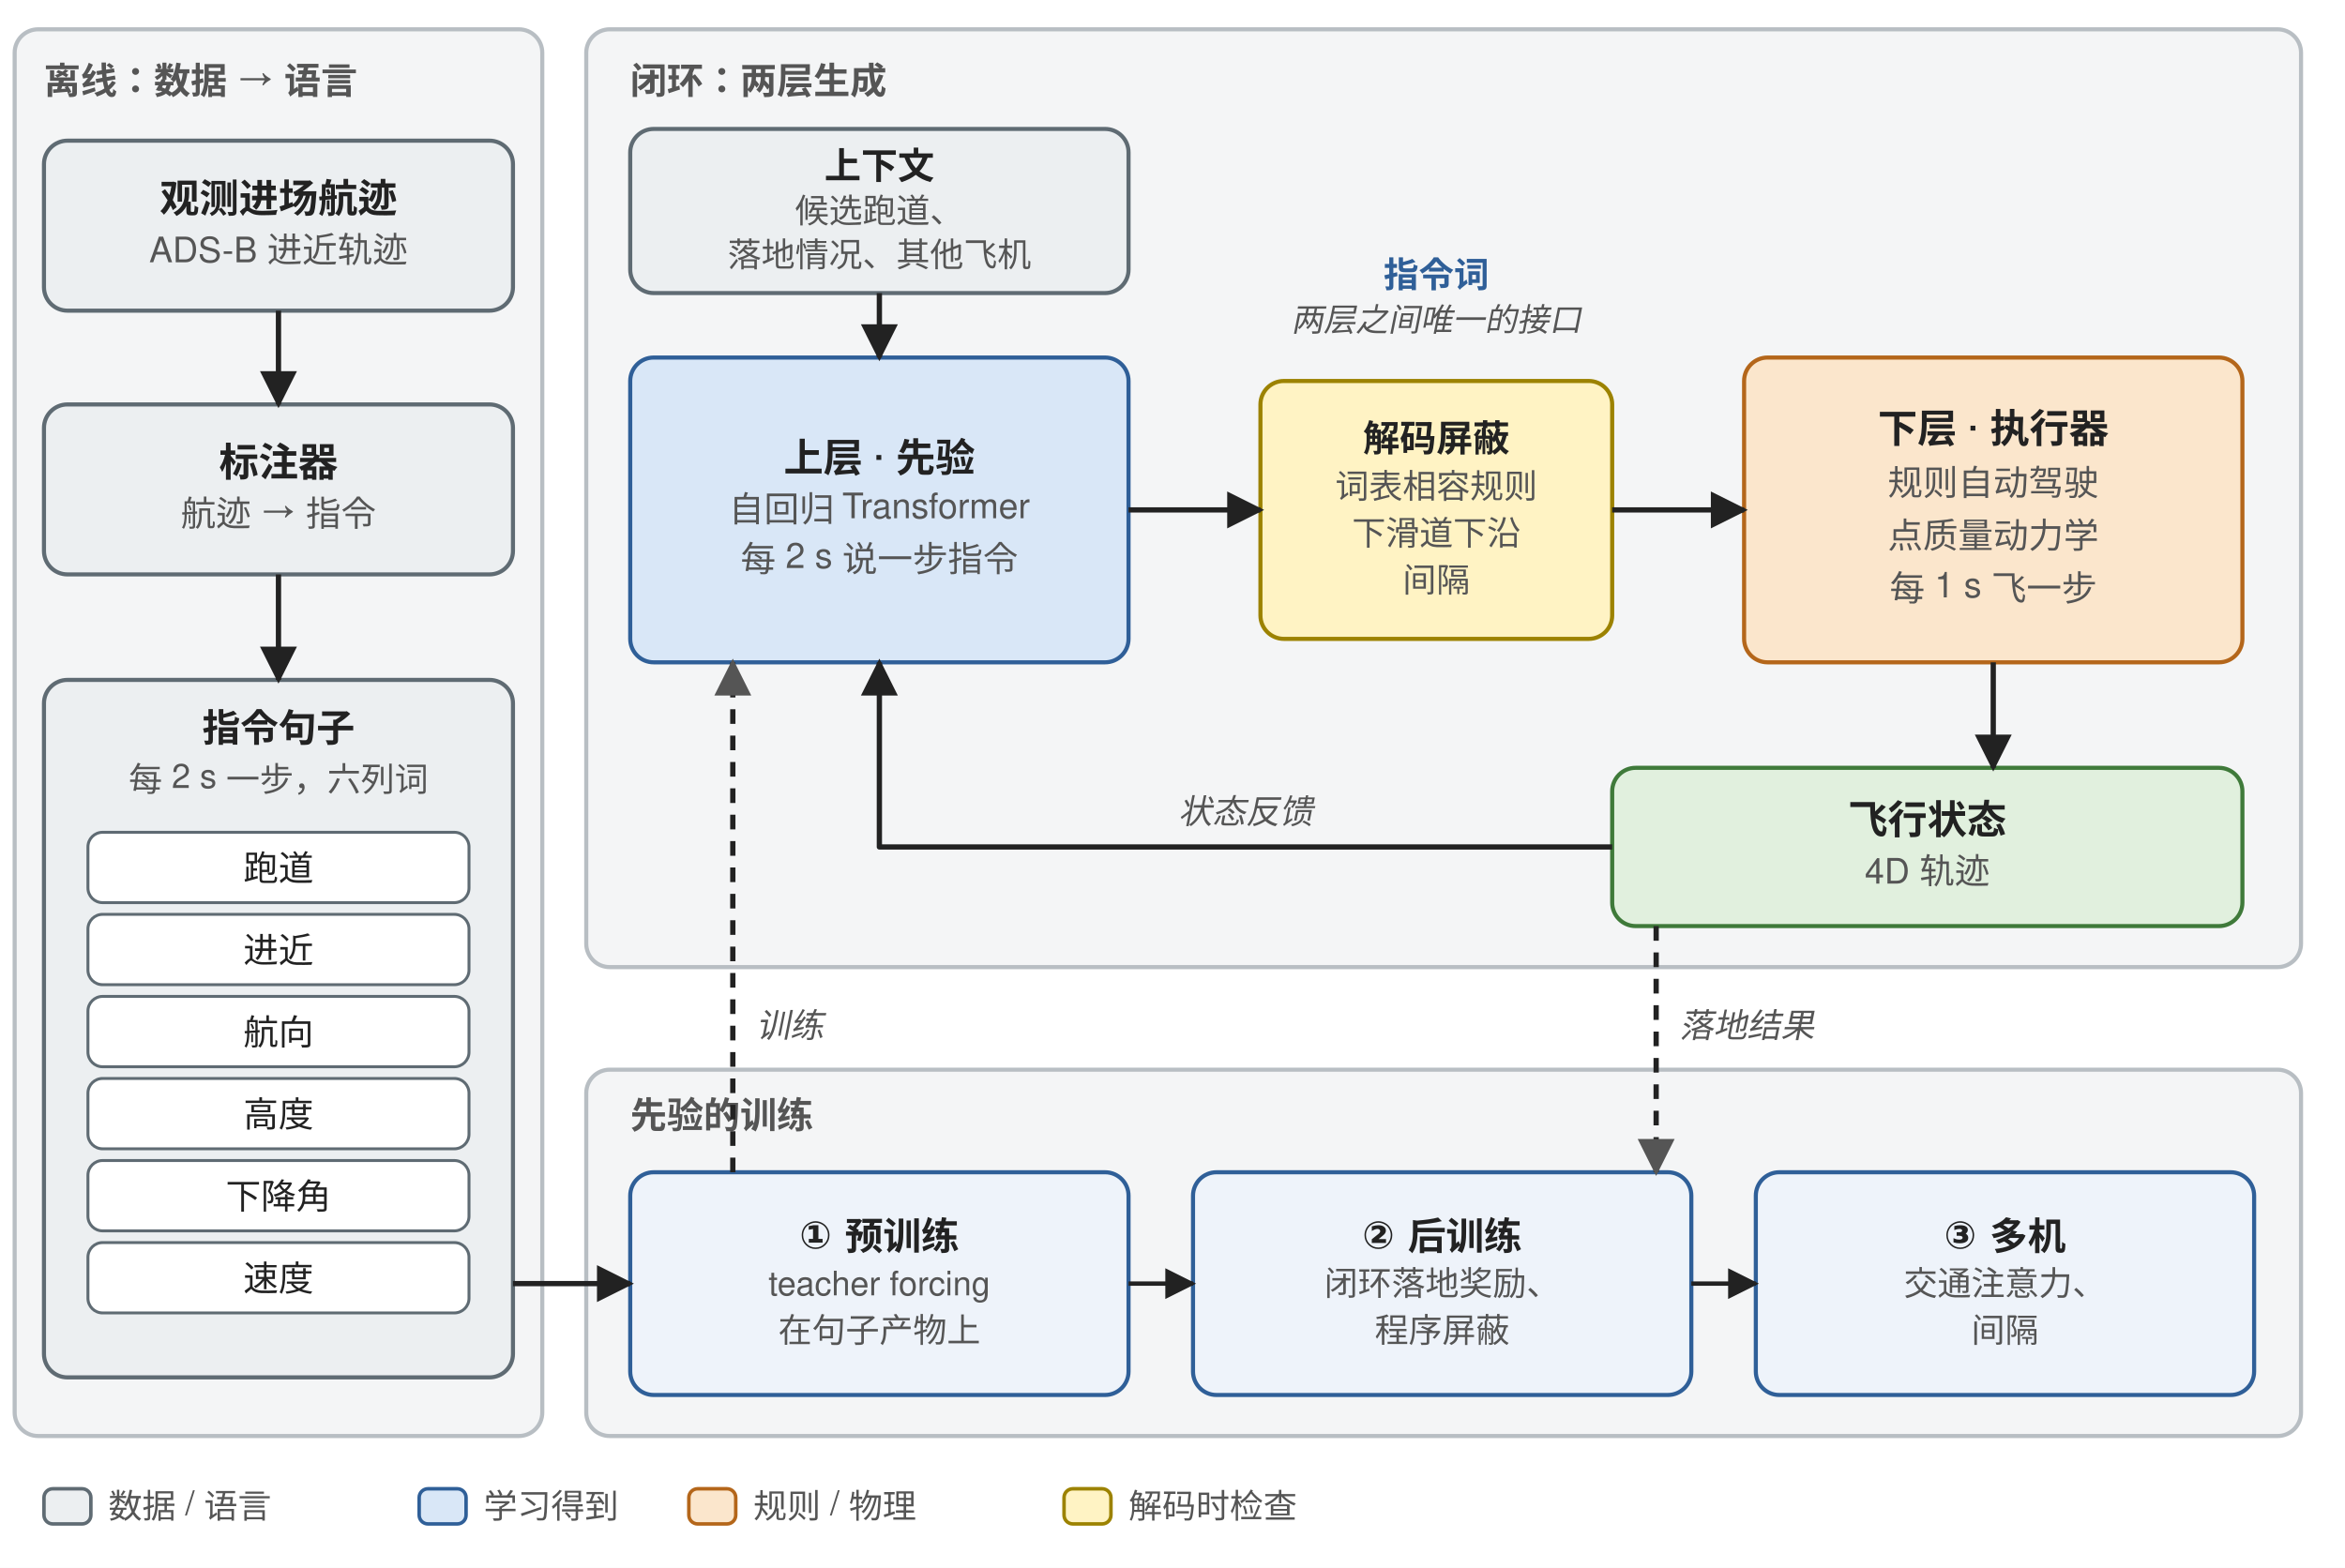
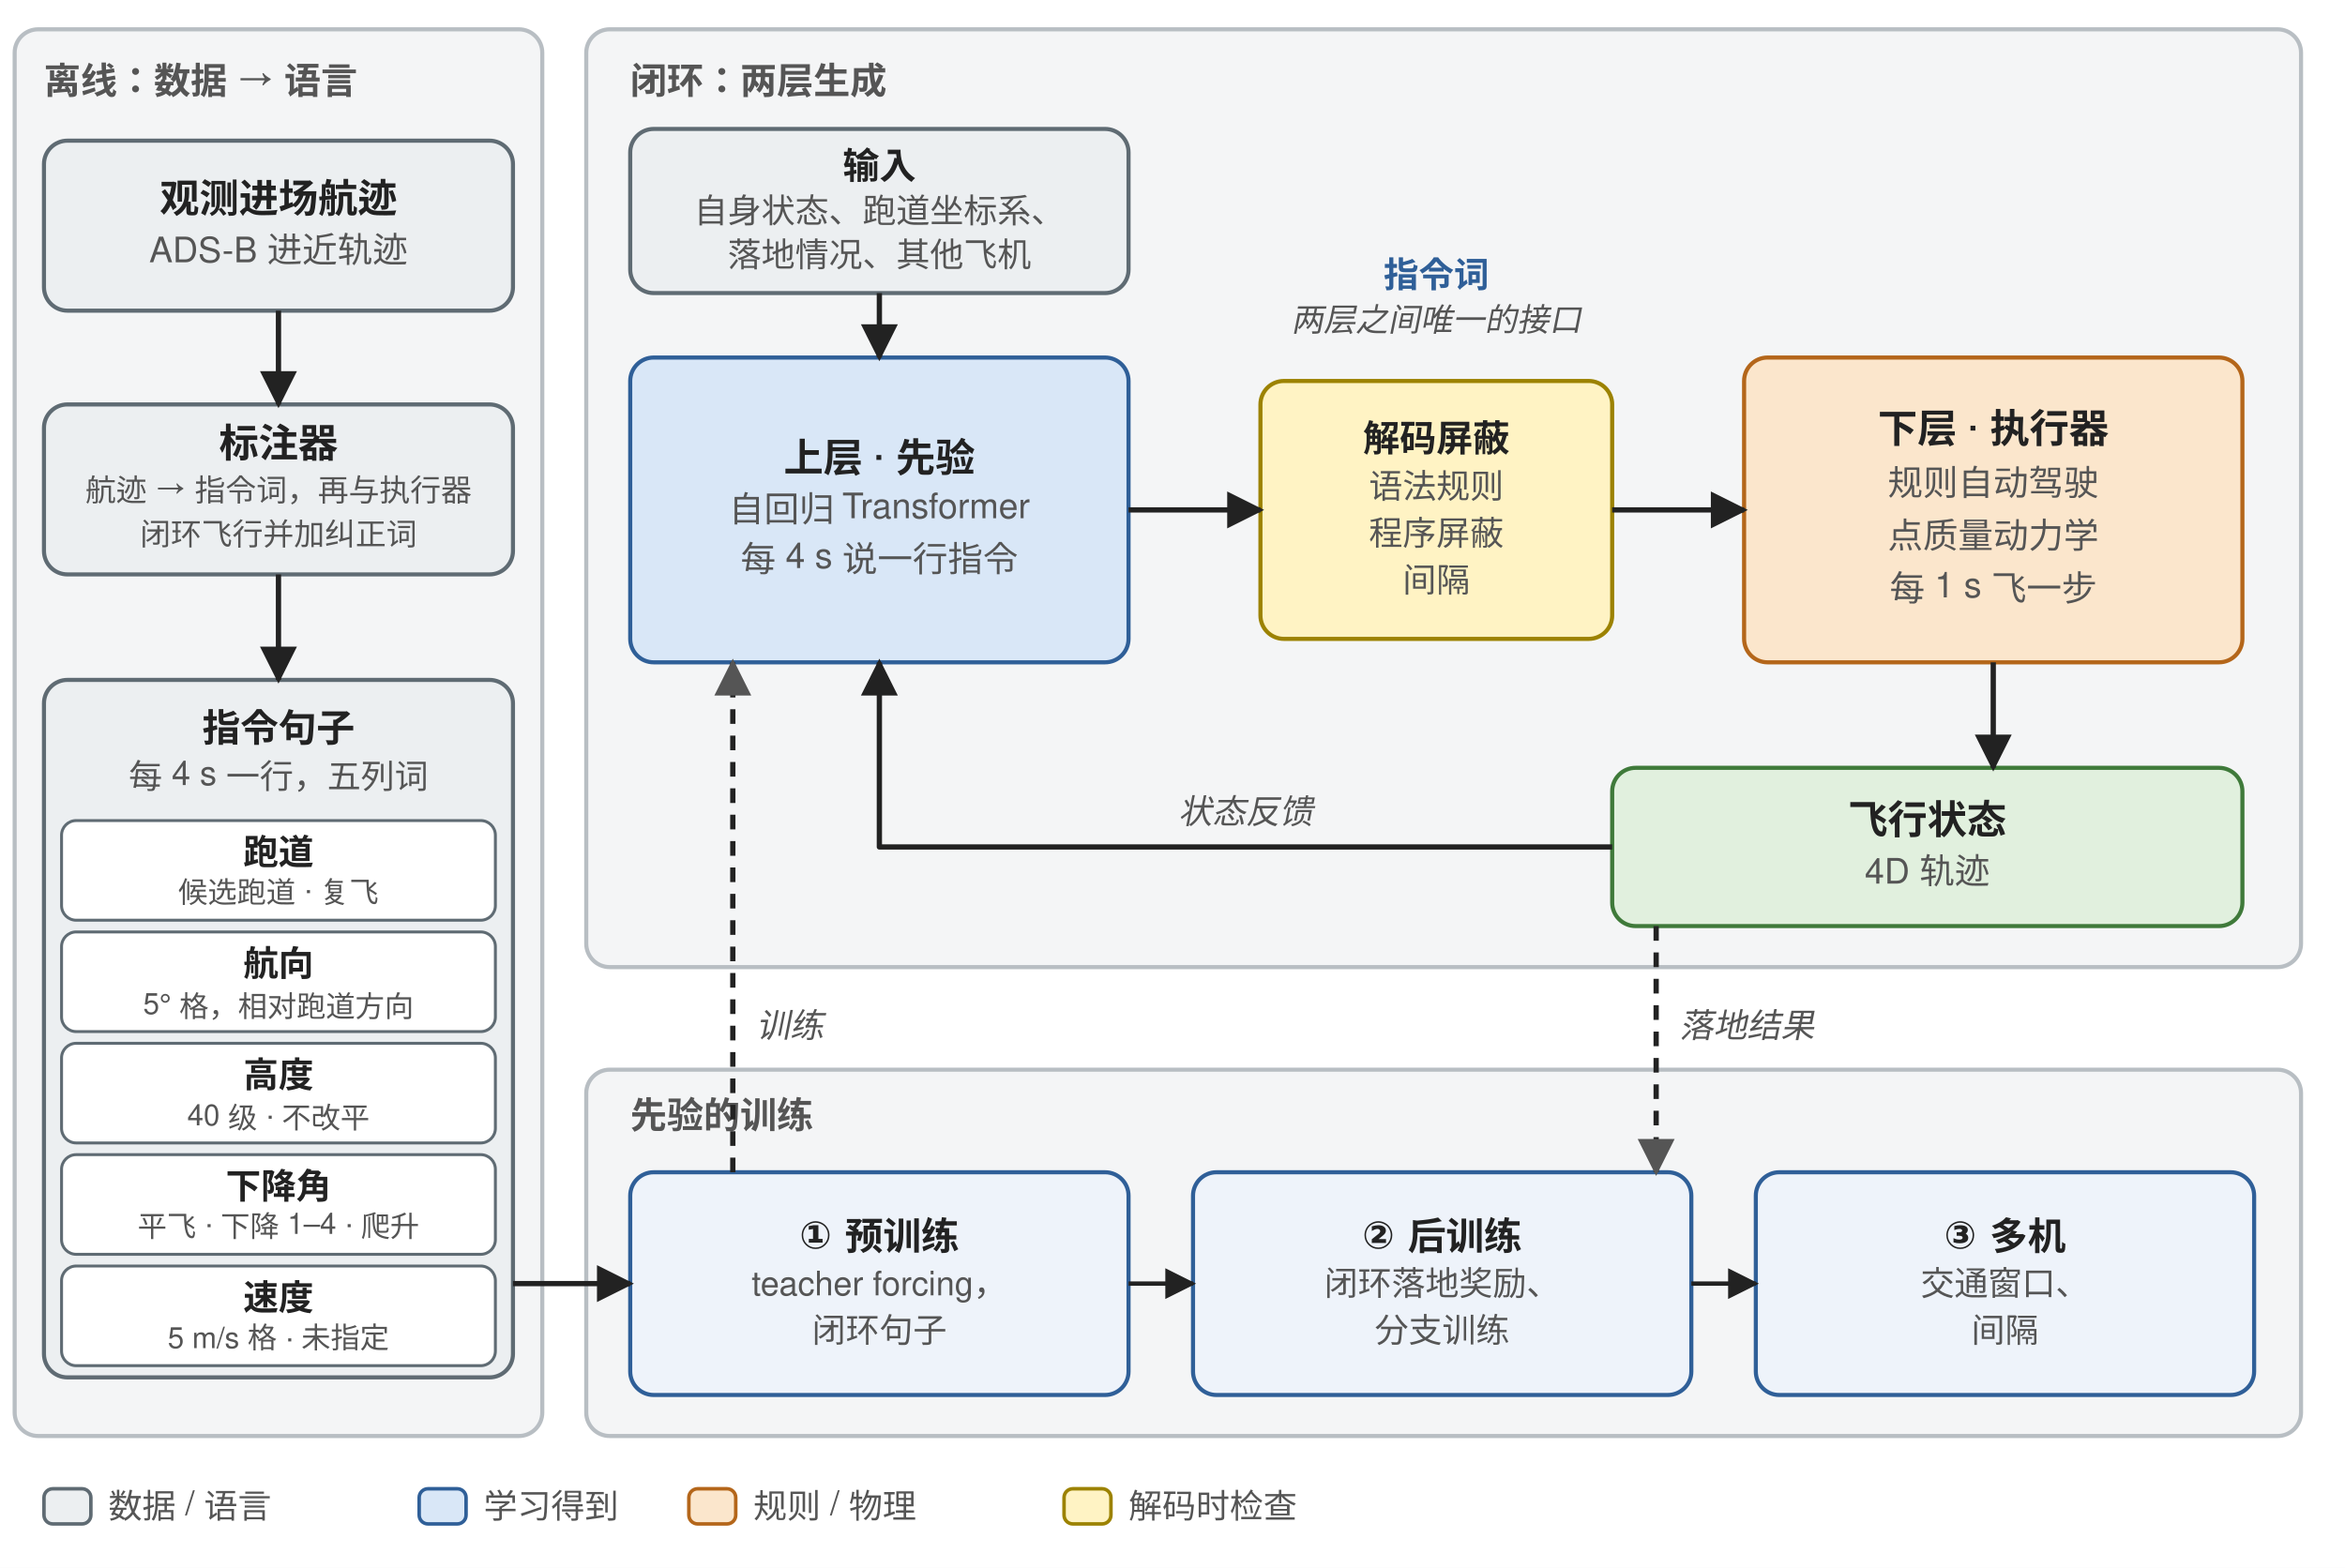
<svg xmlns="http://www.w3.org/2000/svg" width="800" height="535" viewBox="0 30 800 535" font-family="Heiti SC, STHeiti, Helvetica, sans-serif">
  <defs>
    <marker id="arrow" viewBox="0 0 10 10" refX="9" refY="5" markerWidth="7" markerHeight="7" orient="auto-start-reverse">
      <path d="M0,0 L10,5 L0,10 z" fill="#222222" />
    </marker>
    <marker id="arrow-dash" viewBox="0 0 10 10" refX="9" refY="5" markerWidth="7" markerHeight="7" orient="auto-start-reverse">
      <path d="M0,0 L10,5 L0,10 z" fill="#555555" />
    </marker>
  </defs>
  <rect y="30" width="800" height="535" fill="white" />
  <rect x="5" y="40" width="180" height="480" rx="8" fill="#f4f5f6" stroke="#b8bec3" stroke-width="1.4" />
  <text x="15" y="62" font-size="12.5" text-anchor="start" fill="#555555" font-weight="bold">离线：数据 → 语言</text>
  <rect x="200" y="40" width="585" height="320" rx="8" fill="#f4f5f6" stroke="#b8bec3" stroke-width="1.4" />
  <text x="215" y="62" font-size="12.5" text-anchor="start" fill="#555555" font-weight="bold">闭环：两层生成</text>
  <rect x="200" y="395" width="585" height="125" rx="8" fill="#f4f5f6" stroke="#b8bec3" stroke-width="1.4" />
  <text x="215" y="415" font-size="12.5" text-anchor="start" fill="#555555" font-weight="bold">先验的训练</text>
  <rect x="15" y="78" width="160" height="58" rx="8" fill="#eceff1" stroke="#5f6b73" stroke-width="1.4" />
  <text x="95.0" y="102.5" font-size="13.5" text-anchor="middle" fill="#222222" font-weight="bold">观测进场航迹</text>
  <text x="95.0" y="119.5" font-size="12" text-anchor="middle" fill="#555555">ADS-B 进近轨迹</text>
  <rect x="15" y="168" width="160" height="58" rx="8" fill="#eceff1" stroke="#5f6b73" stroke-width="1.4" />
-   <text x="95.0" y="192.5" font-size="13.5" text-anchor="middle" fill="#222222" font-weight="bold">标注器</text>
-   <text x="95.0" y="209.5" font-size="12" text-anchor="middle" fill="#555555">航迹 → 指令</text>
+   <text x="95.0" y="186.0" font-size="13.5" text-anchor="middle" fill="#222222" font-weight="bold">标注器</text>
+   <text x="95.0" y="201.0" font-size="10.5" text-anchor="middle" fill="#555555">航迹 → 指令词，再与执行器</text>
+   <text x="95.0" y="216.0" font-size="10.5" text-anchor="middle" fill="#555555">闭环飞行并加纠正词</text>
  <rect x="15" y="262" width="160" height="238" rx="8" fill="#eceff1" stroke="#5f6b73" stroke-width="1.4" />
  <text x="95" y="283" font-size="13" text-anchor="middle" fill="#222222" font-weight="bold">指令句子</text>
-   <text x="95" y="300" font-size="11.5" text-anchor="middle" fill="#555555">每 2 s 一步，六列词</text>
-   <rect x="30" y="314" width="130" height="24" rx="5" fill="white" stroke="#5f6b73" stroke-width="1" />
-   <text x="95" y="330.5" font-size="12" text-anchor="middle" fill="#222222">跑道</text>
-   <rect x="30" y="342" width="130" height="24" rx="5" fill="white" stroke="#5f6b73" stroke-width="1" />
-   <text x="95" y="358.5" font-size="12" text-anchor="middle" fill="#222222">进近</text>
-   <rect x="30" y="370" width="130" height="24" rx="5" fill="white" stroke="#5f6b73" stroke-width="1" />
-   <text x="95" y="386.5" font-size="12" text-anchor="middle" fill="#222222">航向</text>
-   <rect x="30" y="398" width="130" height="24" rx="5" fill="white" stroke="#5f6b73" stroke-width="1" />
-   <text x="95" y="414.5" font-size="12" text-anchor="middle" fill="#222222">高度</text>
-   <rect x="30" y="426" width="130" height="24" rx="5" fill="white" stroke="#5f6b73" stroke-width="1" />
-   <text x="95" y="442.5" font-size="12" text-anchor="middle" fill="#222222">下降角</text>
-   <rect x="30" y="454" width="130" height="24" rx="5" fill="white" stroke="#5f6b73" stroke-width="1" />
-   <text x="95" y="470.5" font-size="12" text-anchor="middle" fill="#222222">速度</text>
+   <text x="95" y="299" font-size="11.5" text-anchor="middle" fill="#555555">每 4 s 一行，五列词</text>
+   <rect x="21" y="310" width="148" height="34" rx="5" fill="white" stroke="#5f6b73" stroke-width="1" />
+   <text x="95" y="325" font-size="12" text-anchor="middle" fill="#222222" font-weight="bold">跑道</text>
+   <text x="95" y="338" font-size="10" text-anchor="middle" fill="#555555">候选跑道 · 复飞</text>
+   <rect x="21" y="348" width="148" height="34" rx="5" fill="white" stroke="#5f6b73" stroke-width="1" />
+   <text x="95" y="363" font-size="12" text-anchor="middle" fill="#222222" font-weight="bold">航向</text>
+   <text x="95" y="376" font-size="10" text-anchor="middle" fill="#555555">5° 格，相对跑道方向</text>
+   <rect x="21" y="386" width="148" height="34" rx="5" fill="white" stroke="#5f6b73" stroke-width="1" />
+   <text x="95" y="401" font-size="12" text-anchor="middle" fill="#222222" font-weight="bold">高度</text>
+   <text x="95" y="414" font-size="10" text-anchor="middle" fill="#555555">40 级 · 不改平</text>
+   <rect x="21" y="424" width="148" height="34" rx="5" fill="white" stroke="#5f6b73" stroke-width="1" />
+   <text x="95" y="439" font-size="12" text-anchor="middle" fill="#222222" font-weight="bold">下降角</text>
+   <text x="95" y="452" font-size="10" text-anchor="middle" fill="#555555">平飞 · 下降 1–4 · 爬升</text>
+   <rect x="21" y="462" width="148" height="34" rx="5" fill="white" stroke="#5f6b73" stroke-width="1" />
+   <text x="95" y="477" font-size="12" text-anchor="middle" fill="#222222" font-weight="bold">速度</text>
+   <text x="95" y="490" font-size="10" text-anchor="middle" fill="#555555">5 m/s 格 · 未指定</text>
  <polyline points="95,136 95,168" fill="none" stroke="#222222" stroke-width="1.8" marker-end="url(#arrow)" stroke-linejoin="round" />
  <polyline points="95,226 95,262" fill="none" stroke="#222222" stroke-width="1.8" marker-end="url(#arrow)" stroke-linejoin="round" />
  <rect x="215" y="74" width="170" height="56" rx="8" fill="#eceff1" stroke="#5f6b73" stroke-width="1.4" />
-   <text x="300.0" y="91.0" font-size="12.5" text-anchor="middle" fill="#222222" font-weight="bold">上下文</text>
-   <text x="300.0" y="106.0" font-size="11.5" text-anchor="middle" fill="#555555">候选跑道、</text>
+   <text x="300.0" y="91.0" font-size="12.5" text-anchor="middle" fill="#222222" font-weight="bold">输入</text>
+   <text x="300.0" y="106.0" font-size="11.5" text-anchor="middle" fill="#555555">自身状态、跑道坐标系、</text>
  <text x="300.0" y="121.0" font-size="11.5" text-anchor="middle" fill="#555555">落地情况、其他飞机</text>
  <rect x="215" y="152" width="170" height="104" rx="8" fill="#d9e7f7" stroke="#2f5f98" stroke-width="1.4" />
  <text x="300.0" y="191.0" font-size="13.5" text-anchor="middle" fill="#222222" font-weight="bold">上层 · 先验</text>
  <text x="300.0" y="208.0" font-size="12" text-anchor="middle" fill="#555555">自回归 Transformer</text>
-   <text x="300.0" y="225.0" font-size="12" text-anchor="middle" fill="#555555">每 2 s 说一步指令</text>
+   <text x="300.0" y="225.0" font-size="12" text-anchor="middle" fill="#555555">每 4 s 说一行指令</text>
  <rect x="430" y="160" width="120" height="88" rx="8" fill="#fff3c4" stroke="#9c8200" stroke-width="1.4" />
  <text x="490.0" y="184.0" font-size="12.5" text-anchor="middle" fill="#222222" font-weight="bold">解码屏蔽</text>
-   <text x="490.0" y="200.0" font-size="11.5" text-anchor="middle" fill="#555555">词表相容规则</text>
-   <text x="490.0" y="216.0" font-size="11.5" text-anchor="middle" fill="#555555">下滑道下沿</text>
+   <text x="490.0" y="200.0" font-size="11.5" text-anchor="middle" fill="#555555">语法规则</text>
+   <text x="490.0" y="216.0" font-size="11.5" text-anchor="middle" fill="#555555">程序屏蔽</text>
  <text x="490.0" y="232.0" font-size="11.5" text-anchor="middle" fill="#555555">间隔</text>
  <rect x="595" y="152" width="170" height="104" rx="8" fill="#fbe6cc" stroke="#b4661a" stroke-width="1.4" />
  <text x="680.0" y="181.0" font-size="13.5" text-anchor="middle" fill="#222222" font-weight="bold">下层 · 执行器</text>
  <text x="680.0" y="199.0" font-size="12" text-anchor="middle" fill="#555555">规则自动驾驶</text>
  <text x="680.0" y="217.0" font-size="12" text-anchor="middle" fill="#555555">点质量动力学</text>
  <text x="680.0" y="235.0" font-size="12" text-anchor="middle" fill="#555555">每 1 s 飞一步</text>
  <rect x="550" y="292" width="215" height="54" rx="8" fill="#e1f0de" stroke="#3f7a3a" stroke-width="1.4" />
  <text x="657.5" y="314.5" font-size="13.5" text-anchor="middle" fill="#222222" font-weight="bold">飞行状态</text>
  <text x="657.5" y="331.5" font-size="12" text-anchor="middle" fill="#555555">4D 轨迹</text>
  <polyline points="300,130 300,152" fill="none" stroke="#222222" stroke-width="1.8" marker-end="url(#arrow)" stroke-linejoin="round" />
  <polyline points="385,204 430,204" fill="none" stroke="#222222" stroke-width="1.8" marker-end="url(#arrow)" stroke-linejoin="round" />
  <polyline points="550,204 595,204" fill="none" stroke="#222222" stroke-width="1.8" marker-end="url(#arrow)" stroke-linejoin="round" />
  <polyline points="680,256 680,292" fill="none" stroke="#222222" stroke-width="1.8" marker-end="url(#arrow)" stroke-linejoin="round" />
  <polyline points="550,319 300,319 300,256" fill="none" stroke="#222222" stroke-width="1.8" marker-end="url(#arrow)" stroke-linejoin="round" />
  <text x="425" y="311" font-size="11.5" text-anchor="middle" fill="#555555" font-style="italic">状态反馈</text>
  <text x="490" y="128" font-size="12" text-anchor="middle" fill="#2f5f98" font-weight="bold">指令词</text>
  <text x="490" y="143" font-size="11" text-anchor="middle" fill="#555555" font-style="italic">两层之间唯一的接口</text>
  <rect x="215" y="430" width="170" height="76" rx="8" fill="#eef3fa" stroke="#2f5f98" stroke-width="1.4" />
  <text x="300.0" y="456.0" font-size="13" text-anchor="middle" fill="#222222" font-weight="bold">① 预训练</text>
-   <text x="300.0" y="472.0" font-size="11.5" text-anchor="middle" fill="#555555">teacher forcing</text>
-   <text x="300.0" y="488.0" font-size="11.5" text-anchor="middle" fill="#555555">在句子产物上</text>
+   <text x="300.0" y="472.0" font-size="11.5" text-anchor="middle" fill="#555555">teacher forcing，</text>
+   <text x="300.0" y="488.0" font-size="11.5" text-anchor="middle" fill="#555555">闭环句子</text>
  <rect x="407" y="430" width="170" height="76" rx="8" fill="#eef3fa" stroke="#2f5f98" stroke-width="1.4" />
  <text x="492.0" y="456.0" font-size="13" text-anchor="middle" fill="#222222" font-weight="bold">② 后训练</text>
  <text x="492.0" y="472.0" font-size="11.5" text-anchor="middle" fill="#555555">闭环落地奖励、</text>
-   <text x="492.0" y="488.0" font-size="11.5" text-anchor="middle" fill="#555555">程序屏蔽</text>
+   <text x="492.0" y="488.0" font-size="11.5" text-anchor="middle" fill="#555555">分支训练</text>
  <rect x="599" y="430" width="170" height="76" rx="8" fill="#eef3fa" stroke="#2f5f98" stroke-width="1.4" />
  <text x="684.0" y="456.0" font-size="13" text-anchor="middle" fill="#222222" font-weight="bold">③ 多机</text>
-   <text x="684.0" y="472.0" font-size="11.5" text-anchor="middle" fill="#555555">交通注意力、</text>
+   <text x="684.0" y="472.0" font-size="11.5" text-anchor="middle" fill="#555555">交通窗口、</text>
  <text x="684.0" y="488.0" font-size="11.5" text-anchor="middle" fill="#555555">间隔</text>
  <polyline points="385,468 407,468" fill="none" stroke="#222222" stroke-width="1.5" marker-end="url(#arrow)" stroke-linejoin="round" />
  <polyline points="577,468 599,468" fill="none" stroke="#222222" stroke-width="1.5" marker-end="url(#arrow)" stroke-linejoin="round" />
  <polyline points="175,468 215,468" fill="none" stroke="#222222" stroke-width="1.8" marker-end="url(#arrow)" stroke-linejoin="round" />
  <polyline points="250,430 250,256" fill="none" stroke="#222222" stroke-width="1.8" stroke-dasharray="5 4" marker-end="url(#arrow-dash)" stroke-linejoin="round" />
  <text x="258" y="384" font-size="11.5" text-anchor="start" fill="#555555" font-style="italic">训练</text>
  <polyline points="565,346 565,430" fill="none" stroke="#222222" stroke-width="1.8" stroke-dasharray="5 4" marker-end="url(#arrow-dash)" stroke-linejoin="round" />
  <text x="573" y="384" font-size="11.5" text-anchor="start" fill="#555555" font-style="italic">落地结果</text>
  <rect x="15" y="538" width="16" height="12" rx="3" fill="#eceff1" stroke="#5f6b73" stroke-width="1.2" />
  <text x="37" y="548" font-size="11.5" text-anchor="start" fill="#555555">数据 / 语言</text>
  <rect x="143" y="538" width="16" height="12" rx="3" fill="#d9e7f7" stroke="#2f5f98" stroke-width="1.2" />
  <text x="165" y="548" font-size="11.5" text-anchor="start" fill="#555555">学习得到</text>
  <rect x="235" y="538" width="16" height="12" rx="3" fill="#fbe6cc" stroke="#b4661a" stroke-width="1.2" />
  <text x="257" y="548" font-size="11.5" text-anchor="start" fill="#555555">规则 / 物理</text>
  <rect x="363" y="538" width="16" height="12" rx="3" fill="#fff3c4" stroke="#9c8200" stroke-width="1.2" />
  <text x="385" y="548" font-size="11.5" text-anchor="start" fill="#555555">解码时检查</text>
</svg>
